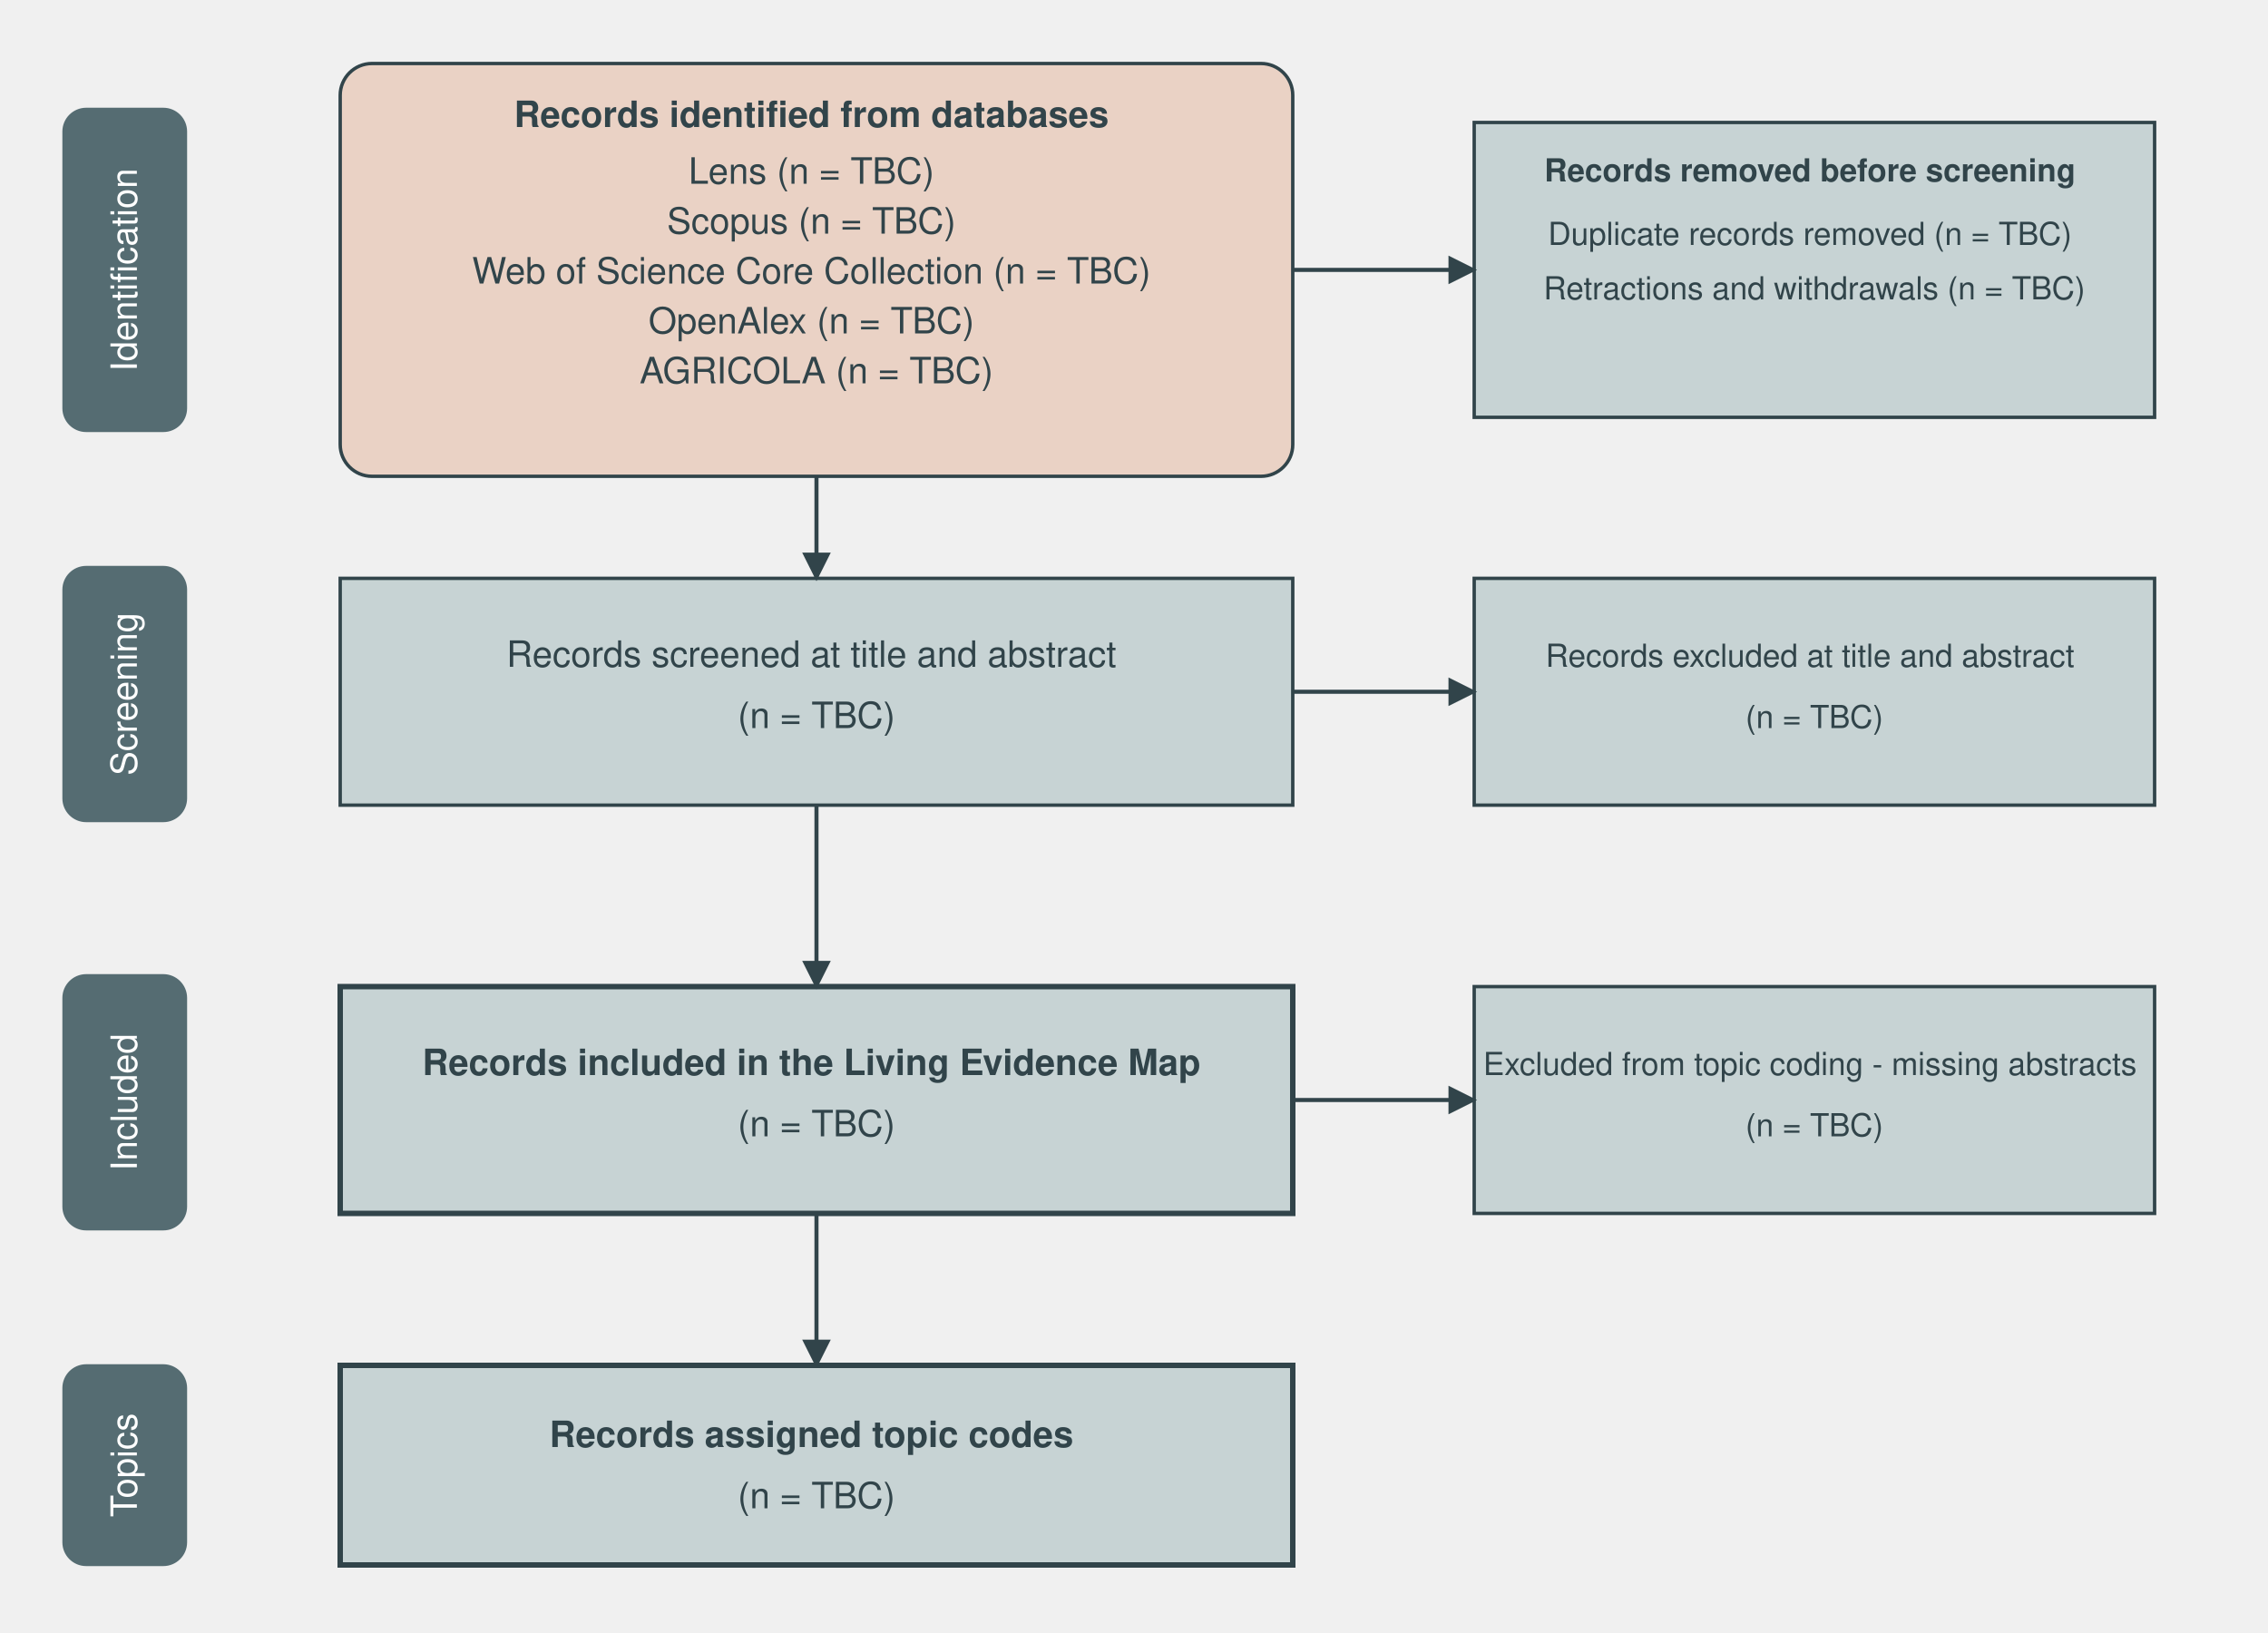
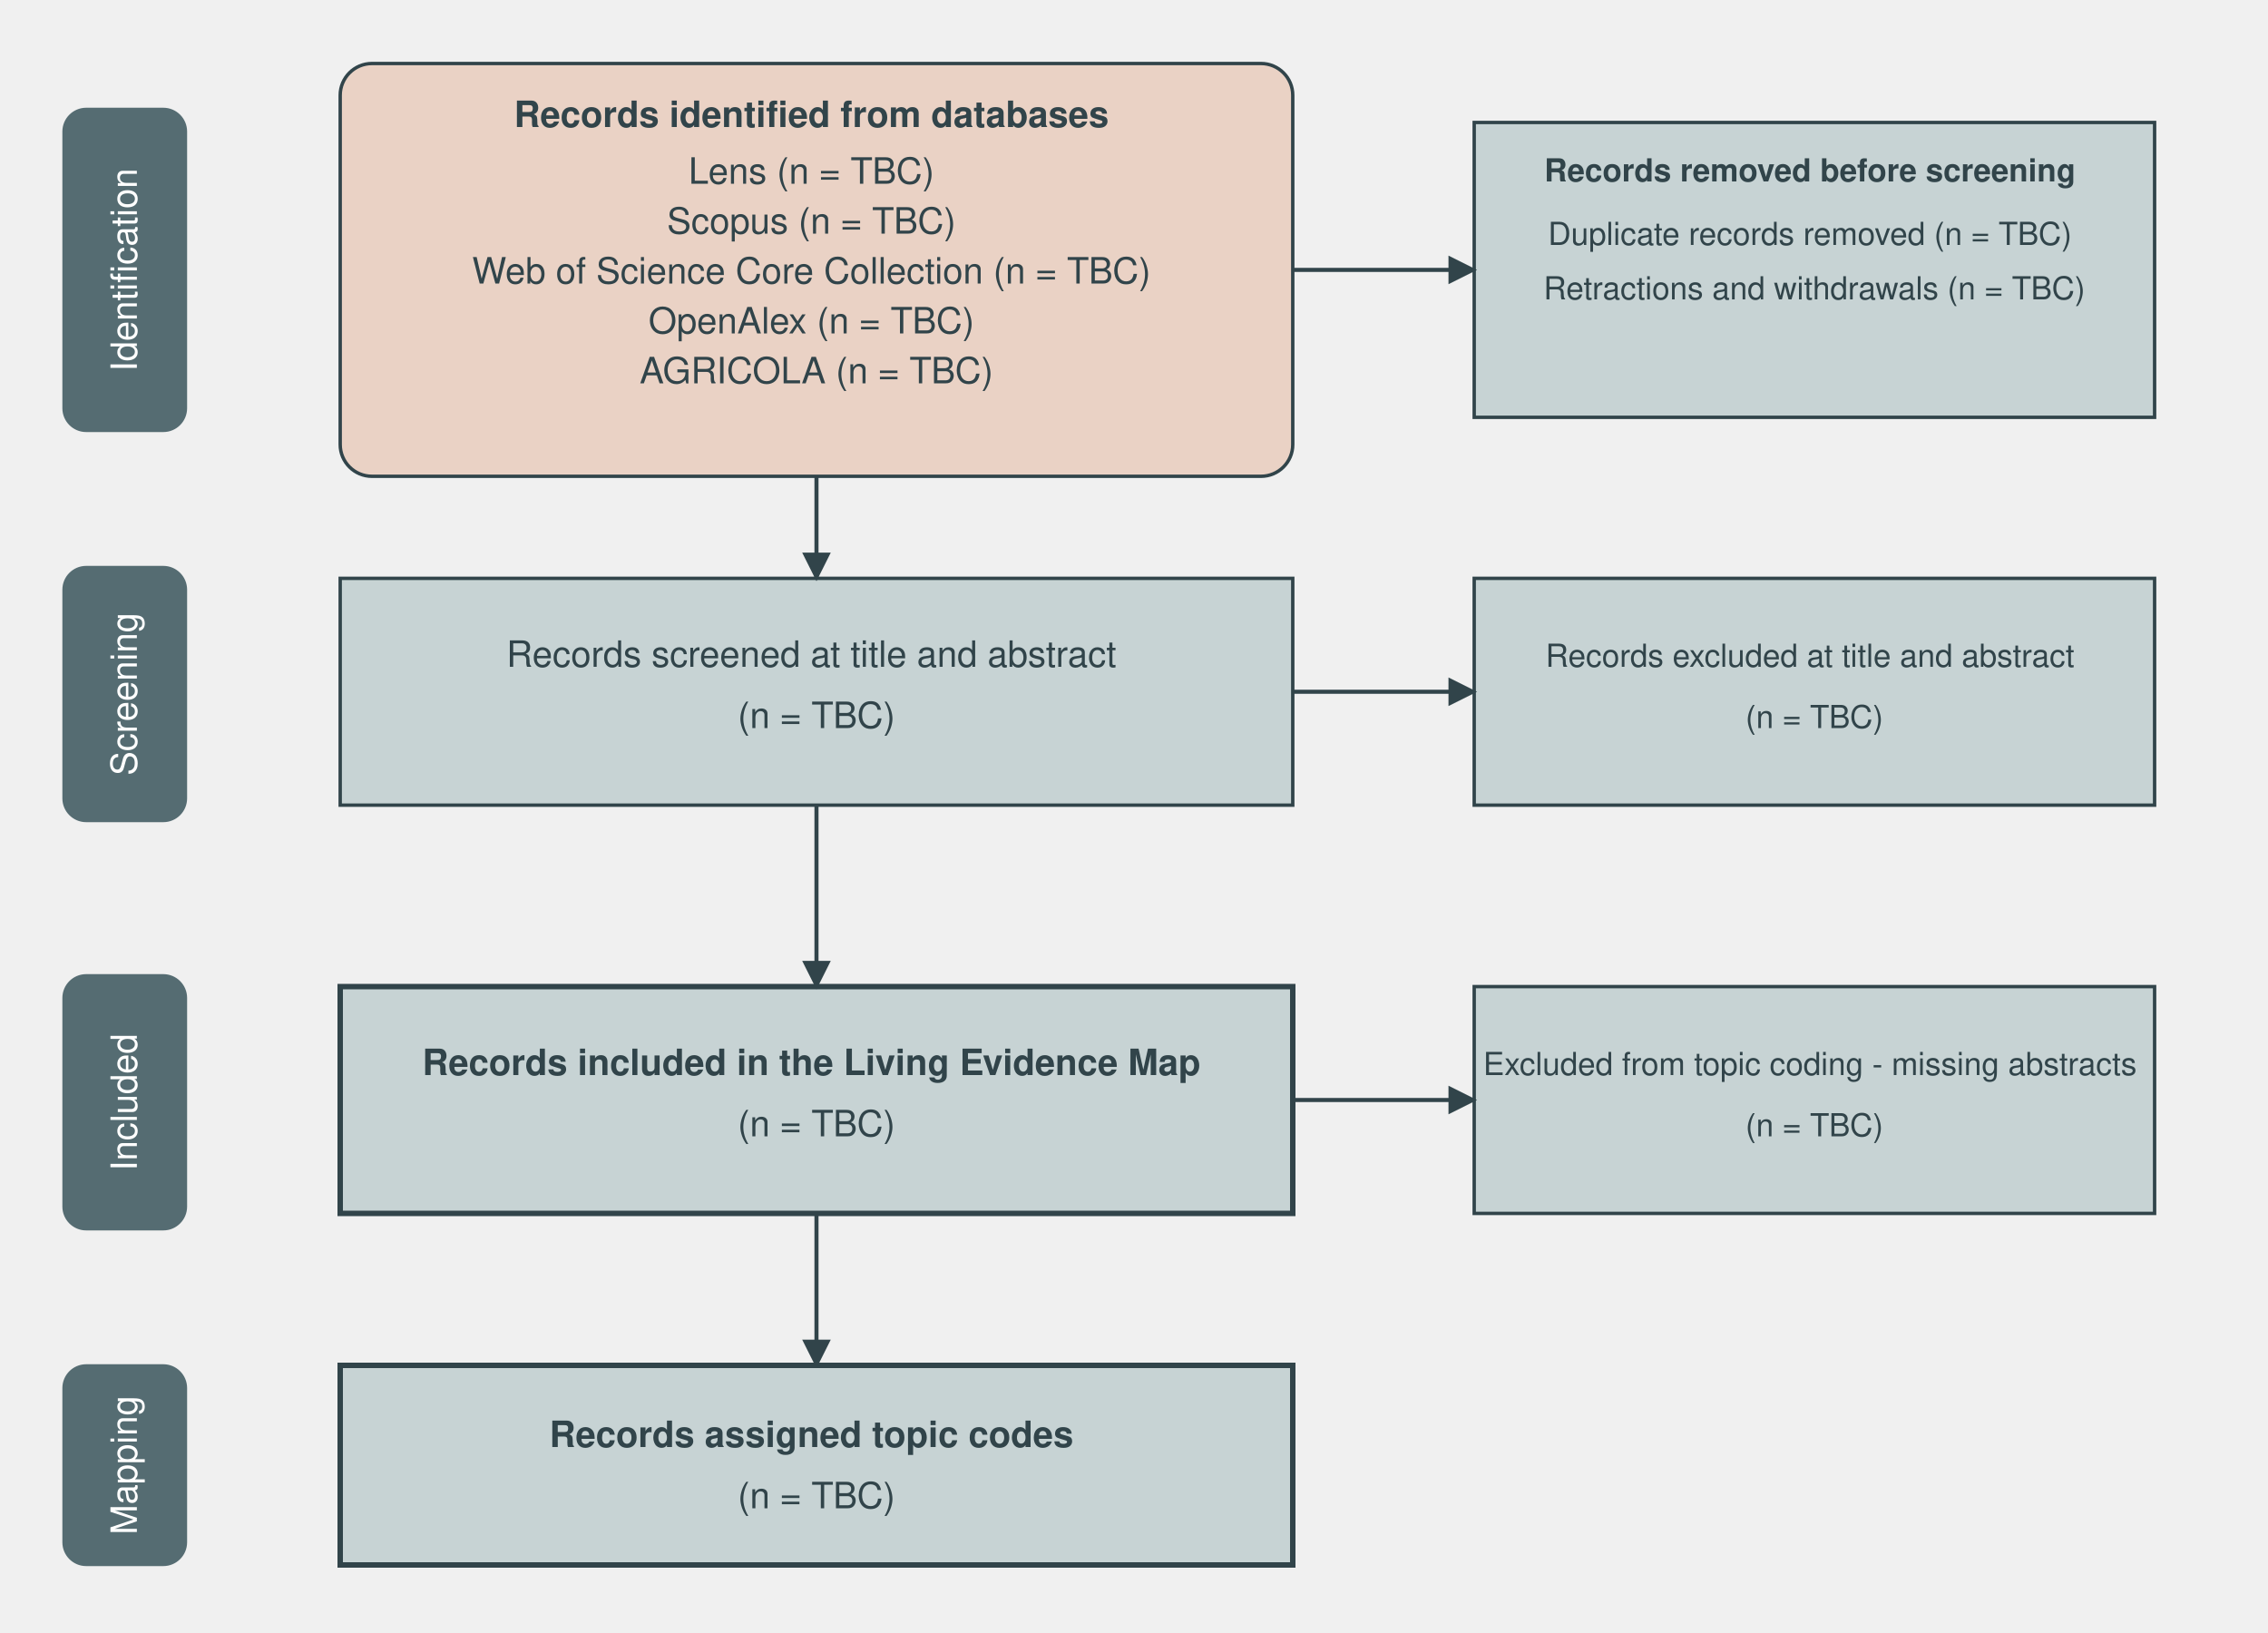
<svg xmlns="http://www.w3.org/2000/svg" width="1000" height="720" viewBox="0 0 1000 720" role="img" aria-labelledby="title desc">
  <defs>
    <marker id="arrow" viewBox="0 0 10 10" refX="9" refY="5" markerWidth="7" markerHeight="7" orient="auto-start-reverse">
      <path d="M 0 0 L 10 5 L 0 10 z" fill="#31444a" />
    </marker>
    <style>
      .box { fill:#c7d3d4; stroke:#31444a; stroke-width:1.5; }
      .top { fill:#ead2c5; stroke:#31444a; stroke-width:1.5; }
      .section { fill:#556c72; stroke:#556c72; }
      .note { fill:#fff; stroke:#999; stroke-width:1.2; }
      .label { font-family:Helvetica,Arial,sans-serif; font-size:16px; fill:#31444a; text-anchor:middle; }
      .small { font-family:Helvetica,Arial,sans-serif; font-size:14px; fill:#31444a; text-anchor:middle; }
      .sectiontext { font-family:Helvetica,Arial,sans-serif; font-size:16px; fill:#fff; text-anchor:middle; }
      .arrow { stroke:#31444a; stroke-width:1.8; fill:none; marker-end:url(#arrow); }
      .dash { stroke:#999; stroke-width:1.4; stroke-dasharray:7 6; fill:none; }
    </style>
  </defs>
  <rect class="section" x="28" y="48" width="54" height="142" rx="10" />
  <text class="sectiontext" x="55" y="119" dominant-baseline="middle" transform="rotate(-90 55 119)">Identification</text>
  <rect class="top" x="150" y="28" width="420" height="182" rx="14" />
  <text class="label" x="360" y="56">
    <tspan x="360" dy="0" font-weight="700">Records identified from databases</tspan>
    <tspan x="360" dy="25">Lens (n = TBC)</tspan>
    <tspan x="360" dy="22">Scopus (n = TBC)</tspan>
    <tspan x="360" dy="22">Web of Science Core Collection (n = TBC)</tspan>
    <tspan x="360" dy="22">OpenAlex (n = TBC)</tspan>
    <tspan x="360" dy="22">AGRICOLA (n = TBC)</tspan>
  </text>
  <rect class="box" x="650" y="54" width="300" height="130" />
  <text class="small" x="800" y="80">
    <tspan x="800" dy="0" font-weight="700">Records removed before screening</tspan>
    <tspan x="800" dy="28">Duplicate records removed (n = TBC)</tspan>
    <tspan x="800" dy="24">Retractions and withdrawals (n = TBC)</tspan>
  </text>
  <rect class="section" x="28" y="250" width="54" height="112" rx="10" />
  <text class="sectiontext" x="55" y="306" dominant-baseline="middle" transform="rotate(-90 55 306)">Screening</text>
  <rect class="box" x="150" y="255" width="420" height="100" />
  <text class="label" x="360" y="294">
    <tspan x="360" dy="0">Records screened at title and abstract</tspan>
    <tspan x="360" dy="27">(n = TBC)</tspan>
  </text>
  <rect class="box" x="650" y="255" width="300" height="100" />
  <text class="small" x="800" y="294">
    <tspan x="800" dy="0">Records excluded at title and abstract</tspan>
    <tspan x="800" dy="27">(n = TBC)</tspan>
  </text>
  <rect class="section" x="28" y="430" width="54" height="112" rx="10" />
  <text class="sectiontext" x="55" y="486" dominant-baseline="middle" transform="rotate(-90 55 486)">Included</text>
  <rect class="box" x="150" y="435" width="420" height="100" style="stroke-width:2.4" />
  <text class="label" x="360" y="474">
    <tspan x="360" dy="0" font-weight="700">Records included in the Living Evidence Map</tspan>
    <tspan x="360" dy="27">(n = TBC)</tspan>
  </text>
  <rect class="box" x="650" y="435" width="300" height="100" />
  <text class="small" x="800" y="474">
    <tspan x="800" dy="0">Excluded from topic coding - missing abstracts</tspan>
    <tspan x="800" dy="27">(n = TBC)</tspan>
  </text>
  <rect class="section" x="28" y="602" width="54" height="88" rx="10" />
-   <text class="sectiontext" x="55" y="646" dominant-baseline="middle" transform="rotate(-90 55 646)">Topics</text>
+   <text class="sectiontext" x="55" y="646" dominant-baseline="middle" transform="rotate(-90 55 646)">Mapping</text>
  <rect class="box" x="150" y="602" width="420" height="88" style="stroke-width:2.4" />
  <text class="label" x="360" y="638">
    <tspan x="360" dy="0" font-weight="700">Records assigned topic codes</tspan>
    <tspan x="360" dy="27">(n = TBC)</tspan>
  </text>
  <path class="arrow" d="M 360 210 L 360 255" />
  <path class="arrow" d="M 570 119 L 650 119" />
  <path class="arrow" d="M 570 305 L 650 305" />
  <path class="arrow" d="M 360 355 L 360 435" />
  <path class="arrow" d="M 570 485 L 650 485" />
  <path class="arrow" d="M 360 535 L 360 602" />
  <rect class="note" x="205" y="700" width="310" height="1" opacity="0" />
</svg>
